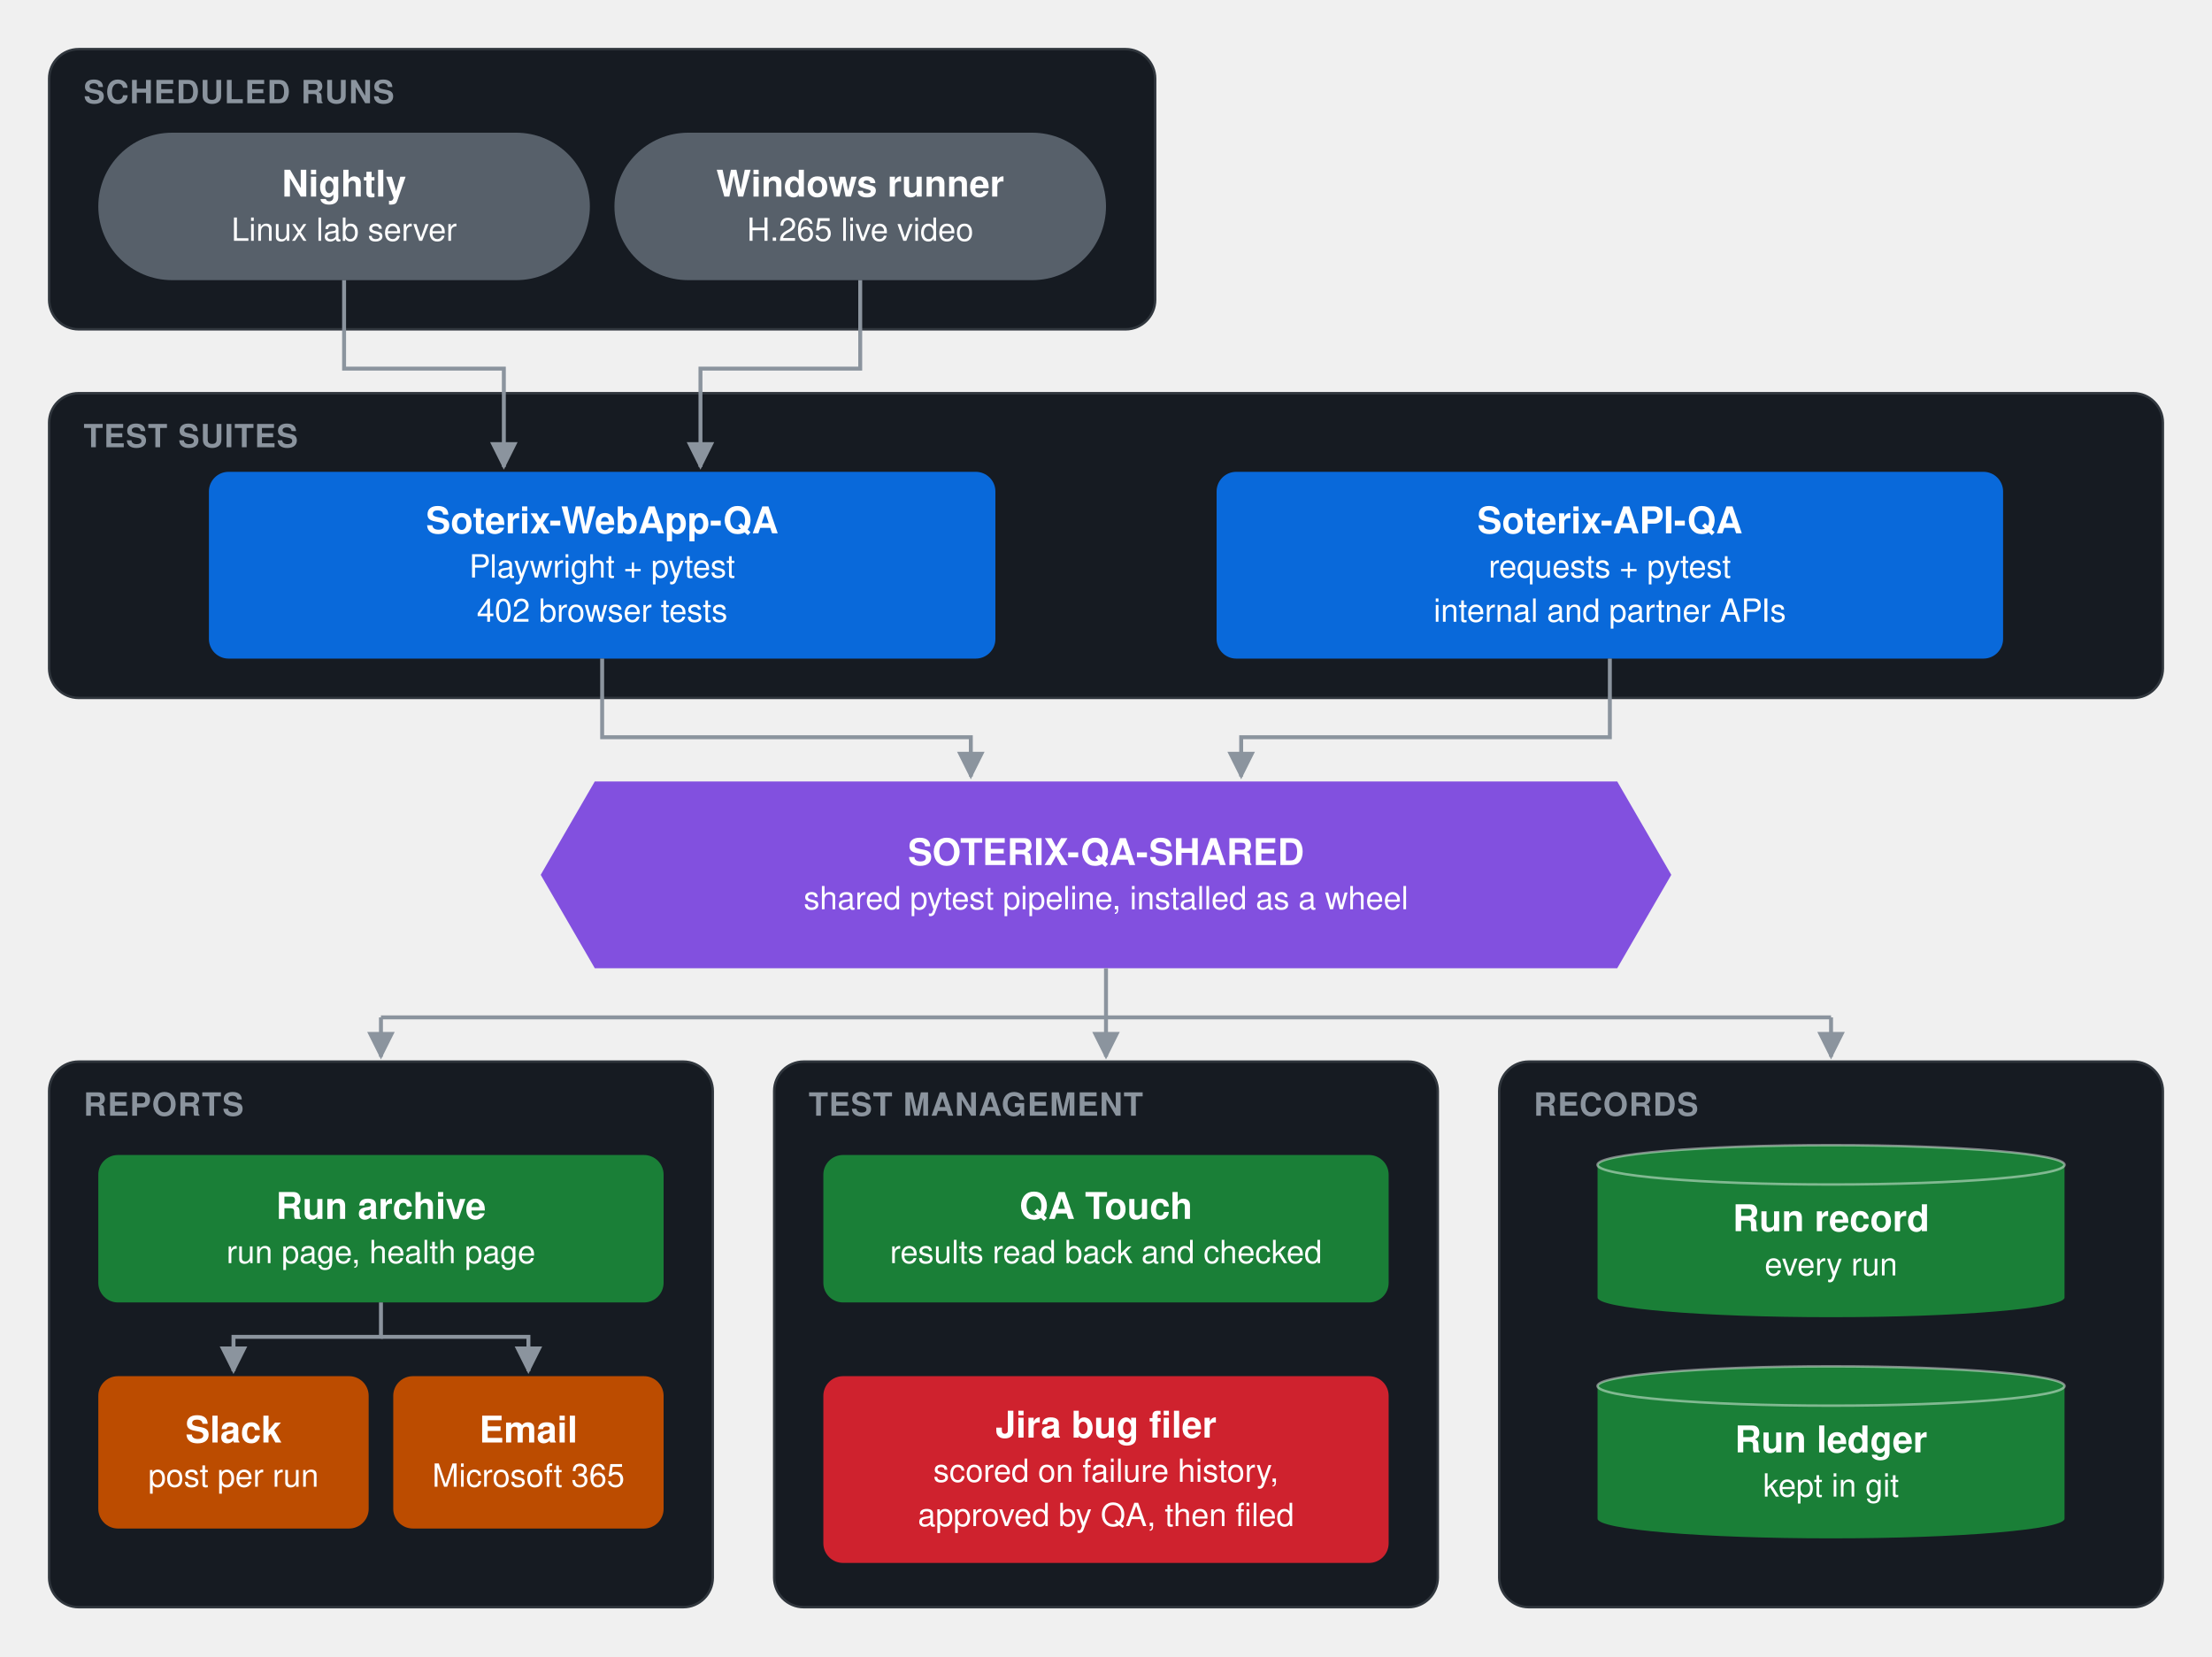
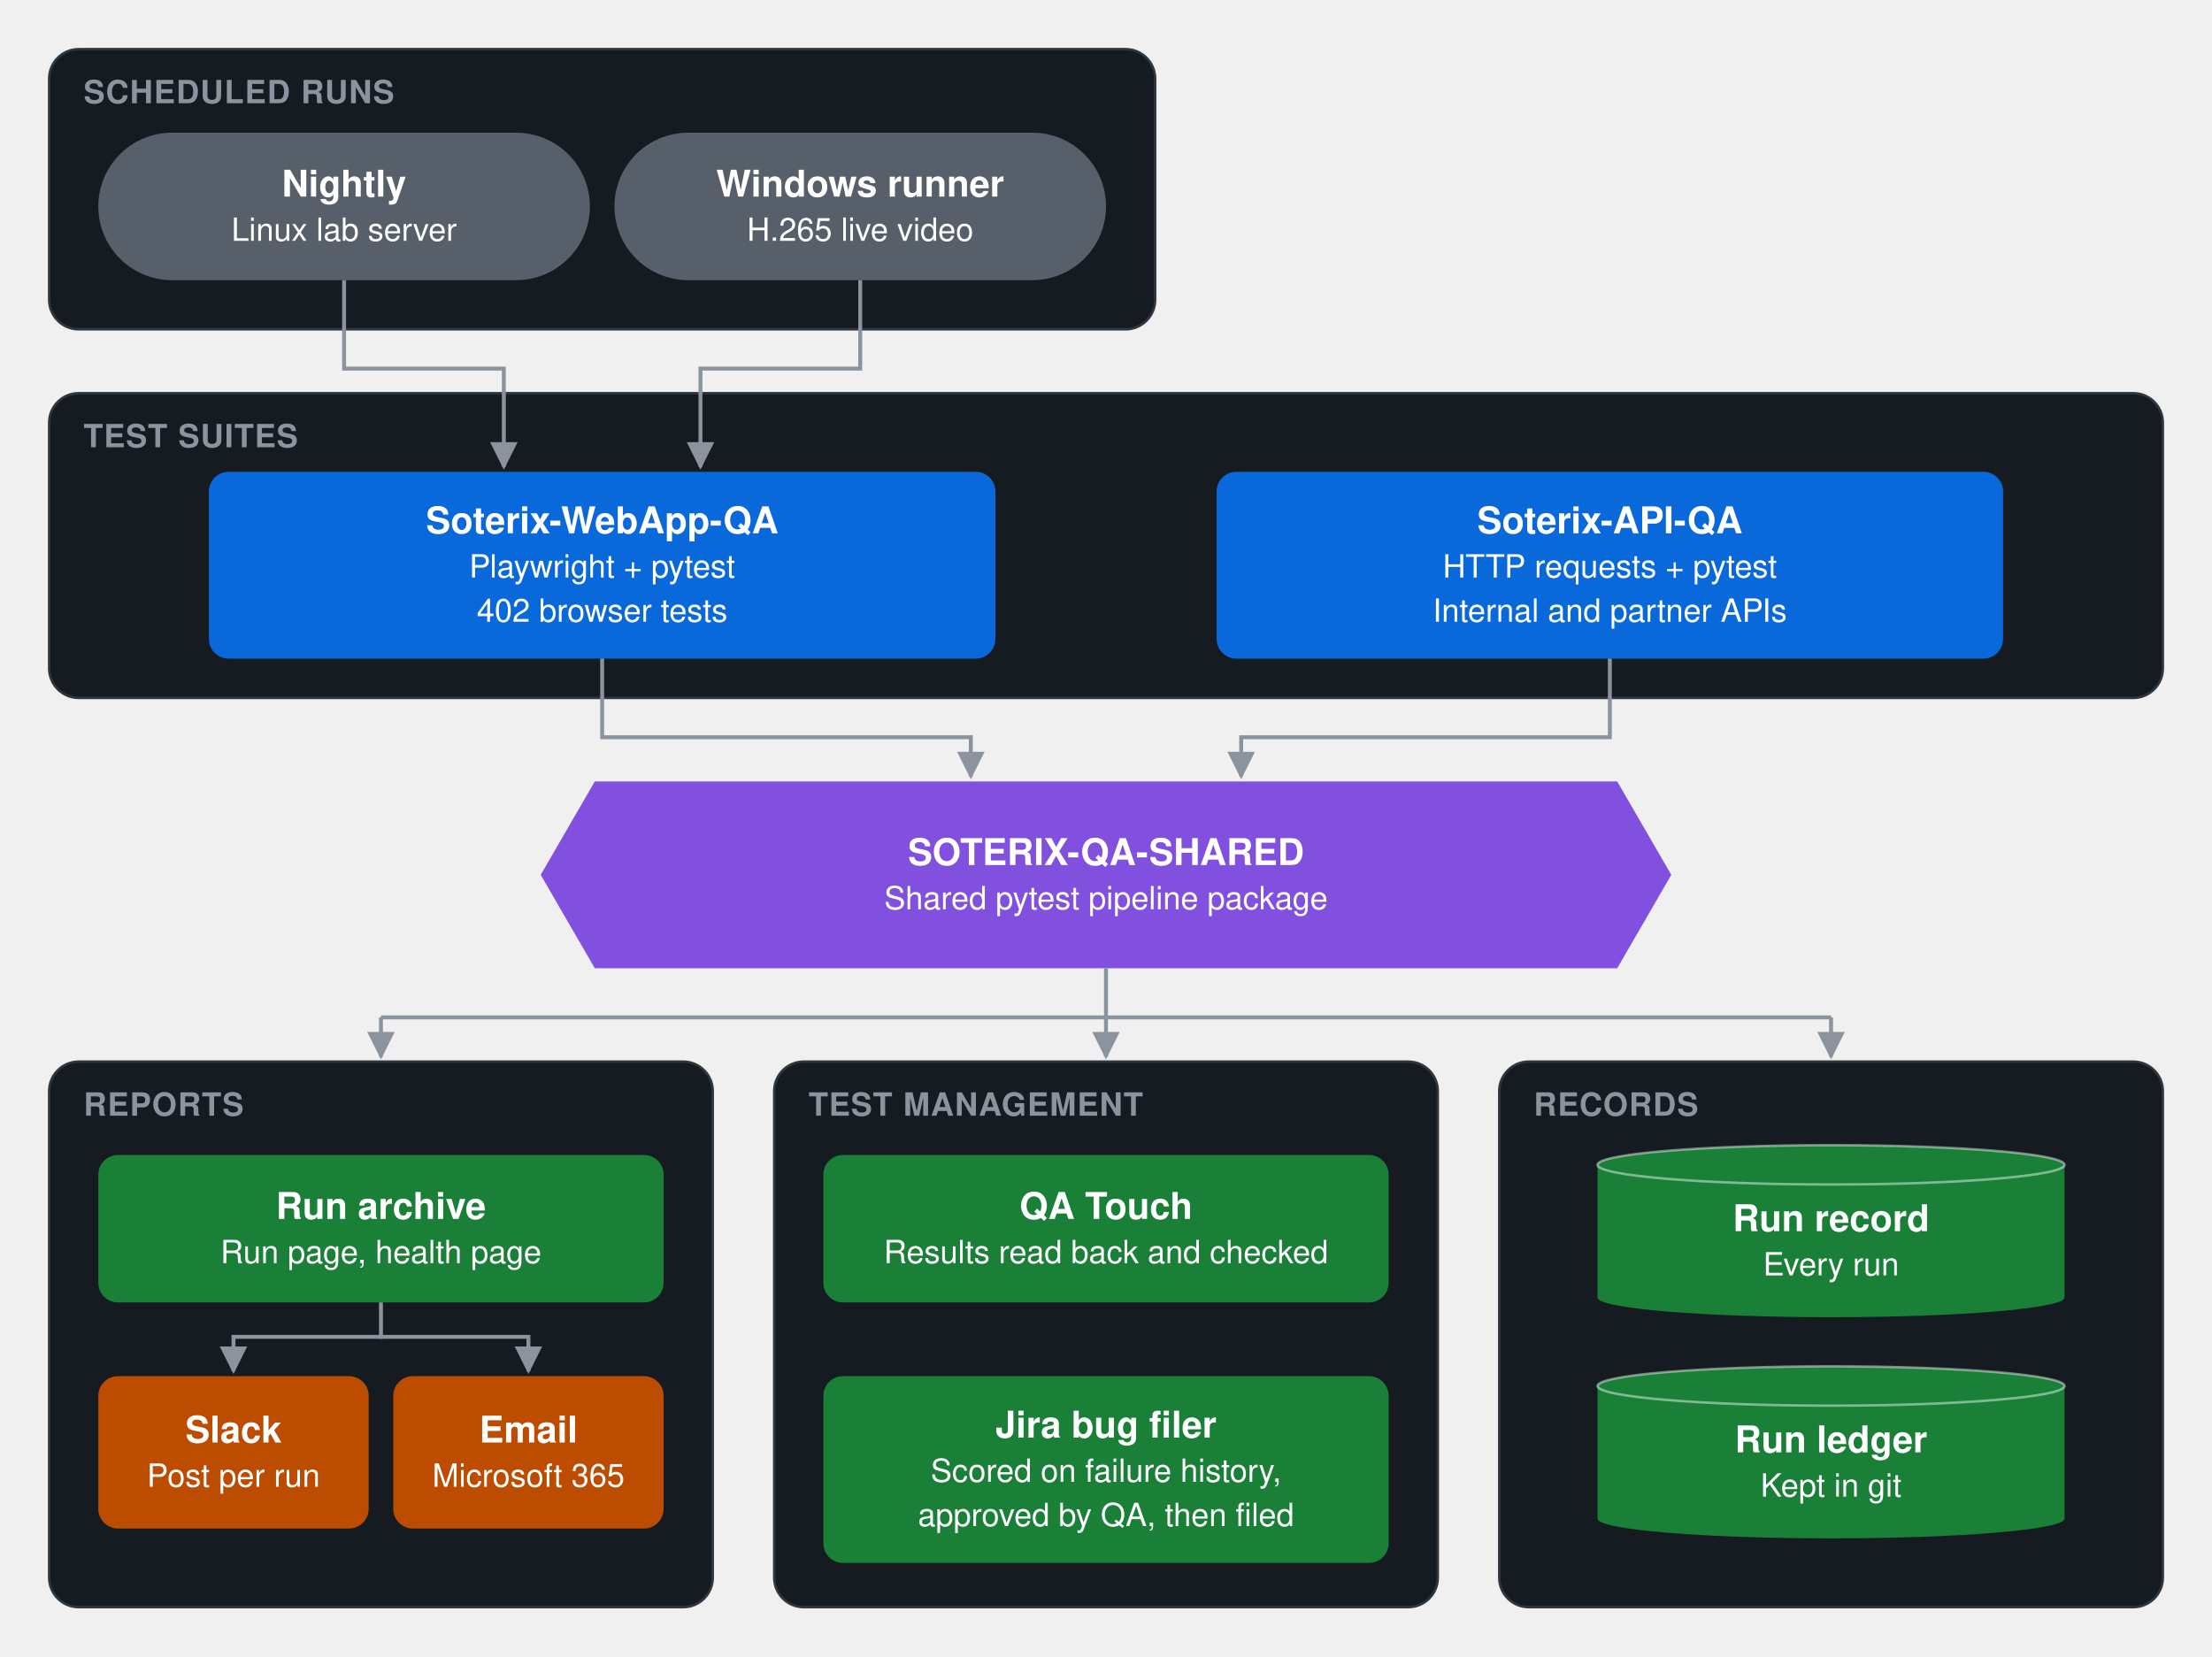
<svg xmlns="http://www.w3.org/2000/svg" width="900" height="674" viewBox="0 0 900 674" font-family="-apple-system, 'Segoe UI', Helvetica, Arial, sans-serif" role="img" aria-label="Scheduled runs feed the browser suite. Both test suites run through the shared pytest pipeline, which produces reports, test management results, a Jira bug filer and run records.">
  <defs>
    <marker id="arrow" viewBox="0 0 10 10" refX="9" refY="5" markerWidth="7" markerHeight="7" orient="auto-start-reverse">
      <path d="M0,0 L10,5 L0,10 z" fill="#8b949e" />
    </marker>
  </defs>
  <rect x="20" y="20" width="450" height="114" rx="12" fill="#161b22" stroke="#30363d" />
  <text x="34" y="42" font-size="13" font-weight="600" fill="#8b949e" letter-spacing="0.4">SCHEDULED RUNS</text>
  <rect x="40" y="54" width="200" height="60" rx="30.0" fill="#57606a" />
  <text x="140.0" y="80.0" text-anchor="middle" font-size="15" font-weight="600" fill="#ffffff">Nightly</text>
  <text x="140.0" y="98.0" text-anchor="middle" font-size="13" font-weight="400" fill="#ffffff">Linux lab server</text>
  <rect x="250" y="54" width="200" height="60" rx="30.0" fill="#57606a" />
  <text x="350.0" y="80.0" text-anchor="middle" font-size="15" font-weight="600" fill="#ffffff">Windows runner</text>
  <text x="350.0" y="98.0" text-anchor="middle" font-size="13" font-weight="400" fill="#ffffff">H.265 live video</text>
  <rect x="20" y="160" width="860" height="124" rx="12" fill="#161b22" stroke="#30363d" />
  <text x="34" y="182" font-size="13" font-weight="600" fill="#8b949e" letter-spacing="0.4">TEST SUITES</text>
  <rect x="85" y="192" width="320" height="76" rx="8" fill="#0969da" />
  <text x="245.0" y="217.0" text-anchor="middle" font-size="15" font-weight="600" fill="#ffffff">Soterix-WebApp-QA</text>
  <text x="245.0" y="235.0" text-anchor="middle" font-size="13" font-weight="400" fill="#ffffff">Playwright + pytest</text>
  <text x="245.0" y="253.0" text-anchor="middle" font-size="13" font-weight="400" fill="#ffffff">402 browser tests</text>
  <rect x="495" y="192" width="320" height="76" rx="8" fill="#0969da" />
  <text x="655.0" y="217.0" text-anchor="middle" font-size="15" font-weight="600" fill="#ffffff">Soterix-API-QA</text>
-   <text x="655.0" y="235.0" text-anchor="middle" font-size="13" font-weight="400" fill="#ffffff">requests + pytest</text>
-   <text x="655.0" y="253.0" text-anchor="middle" font-size="13" font-weight="400" fill="#ffffff">internal and partner APIs</text>
+   <text x="655.0" y="235.0" text-anchor="middle" font-size="13" font-weight="400" fill="#ffffff">HTTP requests + pytest</text>
+   <text x="655.0" y="253.0" text-anchor="middle" font-size="13" font-weight="400" fill="#ffffff">Internal and partner APIs</text>
  <polygon points="242.0,318 658.0,318 680.0,356.0 658.0,394 242.0,394 220.0,356.0" fill="#8250df" />
  <text x="450" y="352.0" text-anchor="middle" font-size="15" font-weight="600" fill="#ffffff">SOTERIX-QA-SHARED</text>
-   <text x="450" y="370.0" text-anchor="middle" font-size="13" font-weight="400" fill="#ffffff">shared pytest pipeline, installed as a wheel</text>
+   <text x="450" y="370.0" text-anchor="middle" font-size="13" font-weight="400" fill="#ffffff">Shared pytest pipeline package</text>
  <rect x="20" y="432" width="270" height="222" rx="12" fill="#161b22" stroke="#30363d" />
  <text x="34" y="454" font-size="13" font-weight="600" fill="#8b949e" letter-spacing="0.4">REPORTS</text>
  <rect x="315" y="432" width="270" height="222" rx="12" fill="#161b22" stroke="#30363d" />
  <text x="329" y="454" font-size="13" font-weight="600" fill="#8b949e" letter-spacing="0.4">TEST MANAGEMENT</text>
  <rect x="610" y="432" width="270" height="222" rx="12" fill="#161b22" stroke="#30363d" />
  <text x="624" y="454" font-size="13" font-weight="600" fill="#8b949e" letter-spacing="0.4">RECORDS</text>
  <rect x="40" y="470" width="230" height="60" rx="8" fill="#1a7f37" />
  <text x="155.0" y="496.0" text-anchor="middle" font-size="15" font-weight="600" fill="#ffffff">Run archive</text>
-   <text x="155.0" y="514.0" text-anchor="middle" font-size="13" font-weight="400" fill="#ffffff">run page, health page</text>
+   <text x="155.0" y="514.0" text-anchor="middle" font-size="13" font-weight="400" fill="#ffffff">Run page, health page</text>
  <rect x="40" y="560" width="110" height="62" rx="8" fill="#bc4c00" />
  <text x="95.0" y="587.0" text-anchor="middle" font-size="15" font-weight="600" fill="#ffffff">Slack</text>
-   <text x="95.0" y="605.0" text-anchor="middle" font-size="13" font-weight="400" fill="#ffffff">post per run</text>
+   <text x="95.0" y="605.0" text-anchor="middle" font-size="13" font-weight="400" fill="#ffffff">Post per run</text>
  <rect x="160" y="560" width="110" height="62" rx="8" fill="#bc4c00" />
  <text x="215.0" y="587.0" text-anchor="middle" font-size="15" font-weight="600" fill="#ffffff">Email</text>
  <text x="215.0" y="605.0" text-anchor="middle" font-size="13" font-weight="400" fill="#ffffff">Microsoft 365</text>
  <rect x="335" y="470" width="230" height="60" rx="8" fill="#1a7f37" />
  <text x="450.0" y="496.0" text-anchor="middle" font-size="15" font-weight="600" fill="#ffffff">QA Touch</text>
-   <text x="450.0" y="514.0" text-anchor="middle" font-size="13" font-weight="400" fill="#ffffff">results read back and checked</text>
-   <rect x="335" y="560" width="230" height="76" rx="8" fill="#cf222e" />
+   <text x="450.0" y="514.0" text-anchor="middle" font-size="13" font-weight="400" fill="#ffffff">Results read back and checked</text>
+   <rect x="335" y="560" width="230" height="76" rx="8" fill="#1a7f37" />
  <text x="450.0" y="585.0" text-anchor="middle" font-size="15" font-weight="600" fill="#ffffff">Jira bug filer</text>
-   <text x="450.0" y="603.0" text-anchor="middle" font-size="13" font-weight="400" fill="#ffffff">scored on failure history,</text>
+   <text x="450.0" y="603.0" text-anchor="middle" font-size="13" font-weight="400" fill="#ffffff">Scored on failure history,</text>
  <text x="450.0" y="621.0" text-anchor="middle" font-size="13" font-weight="400" fill="#ffffff">approved by QA, then filed</text>
  <path d="M650,474 L650,528 A95.0,8 0 0 0 840,528 L840,474 Z" fill="#1a7f37" />
  <ellipse cx="745.0" cy="474" rx="95.0" ry="8" fill="#1a7f37" stroke="#ffffff" stroke-opacity="0.45" />
  <text x="745.0" y="501.0" text-anchor="middle" font-size="15" font-weight="600" fill="#ffffff">Run record</text>
-   <text x="745.0" y="519.0" text-anchor="middle" font-size="13" font-weight="400" fill="#ffffff">every run</text>
+   <text x="745.0" y="519.0" text-anchor="middle" font-size="13" font-weight="400" fill="#ffffff">Every run</text>
  <path d="M650,564 L650,618 A95.0,8 0 0 0 840,618 L840,564 Z" fill="#1a7f37" />
  <ellipse cx="745.0" cy="564" rx="95.0" ry="8" fill="#1a7f37" stroke="#ffffff" stroke-opacity="0.45" />
  <text x="745.0" y="591.0" text-anchor="middle" font-size="15" font-weight="600" fill="#ffffff">Run ledger</text>
-   <text x="745.0" y="609.0" text-anchor="middle" font-size="13" font-weight="400" fill="#ffffff">kept in git</text>
+   <text x="745.0" y="609.0" text-anchor="middle" font-size="13" font-weight="400" fill="#ffffff">Kept in git</text>
  <path d="M140,114 L140,150 L205,150 L205,190" fill="none" stroke="#8b949e" stroke-width="1.6" marker-end="url(#arrow)" />
  <path d="M350,114 L350,150 L285,150 L285,190" fill="none" stroke="#8b949e" stroke-width="1.6" marker-end="url(#arrow)" />
  <path d="M245,268 L245,300 L395,300 L395,316" fill="none" stroke="#8b949e" stroke-width="1.6" marker-end="url(#arrow)" />
  <path d="M655,268 L655,300 L505,300 L505,316" fill="none" stroke="#8b949e" stroke-width="1.6" marker-end="url(#arrow)" />
  <path d="M450,394 L450,414 M155,414 L745,414" fill="none" stroke="#8b949e" stroke-width="1.6" />
  <path d="M155,414 L155,430" fill="none" stroke="#8b949e" stroke-width="1.6" marker-end="url(#arrow)" />
  <path d="M450,414 L450,430" fill="none" stroke="#8b949e" stroke-width="1.6" marker-end="url(#arrow)" />
  <path d="M745,414 L745,430" fill="none" stroke="#8b949e" stroke-width="1.6" marker-end="url(#arrow)" />
  <path d="M155,530 L155,544 L95,544 L95,558" fill="none" stroke="#8b949e" stroke-width="1.6" marker-end="url(#arrow)" />
  <path d="M155,544 L215,544 L215,558" fill="none" stroke="#8b949e" stroke-width="1.6" marker-end="url(#arrow)" />
</svg>
